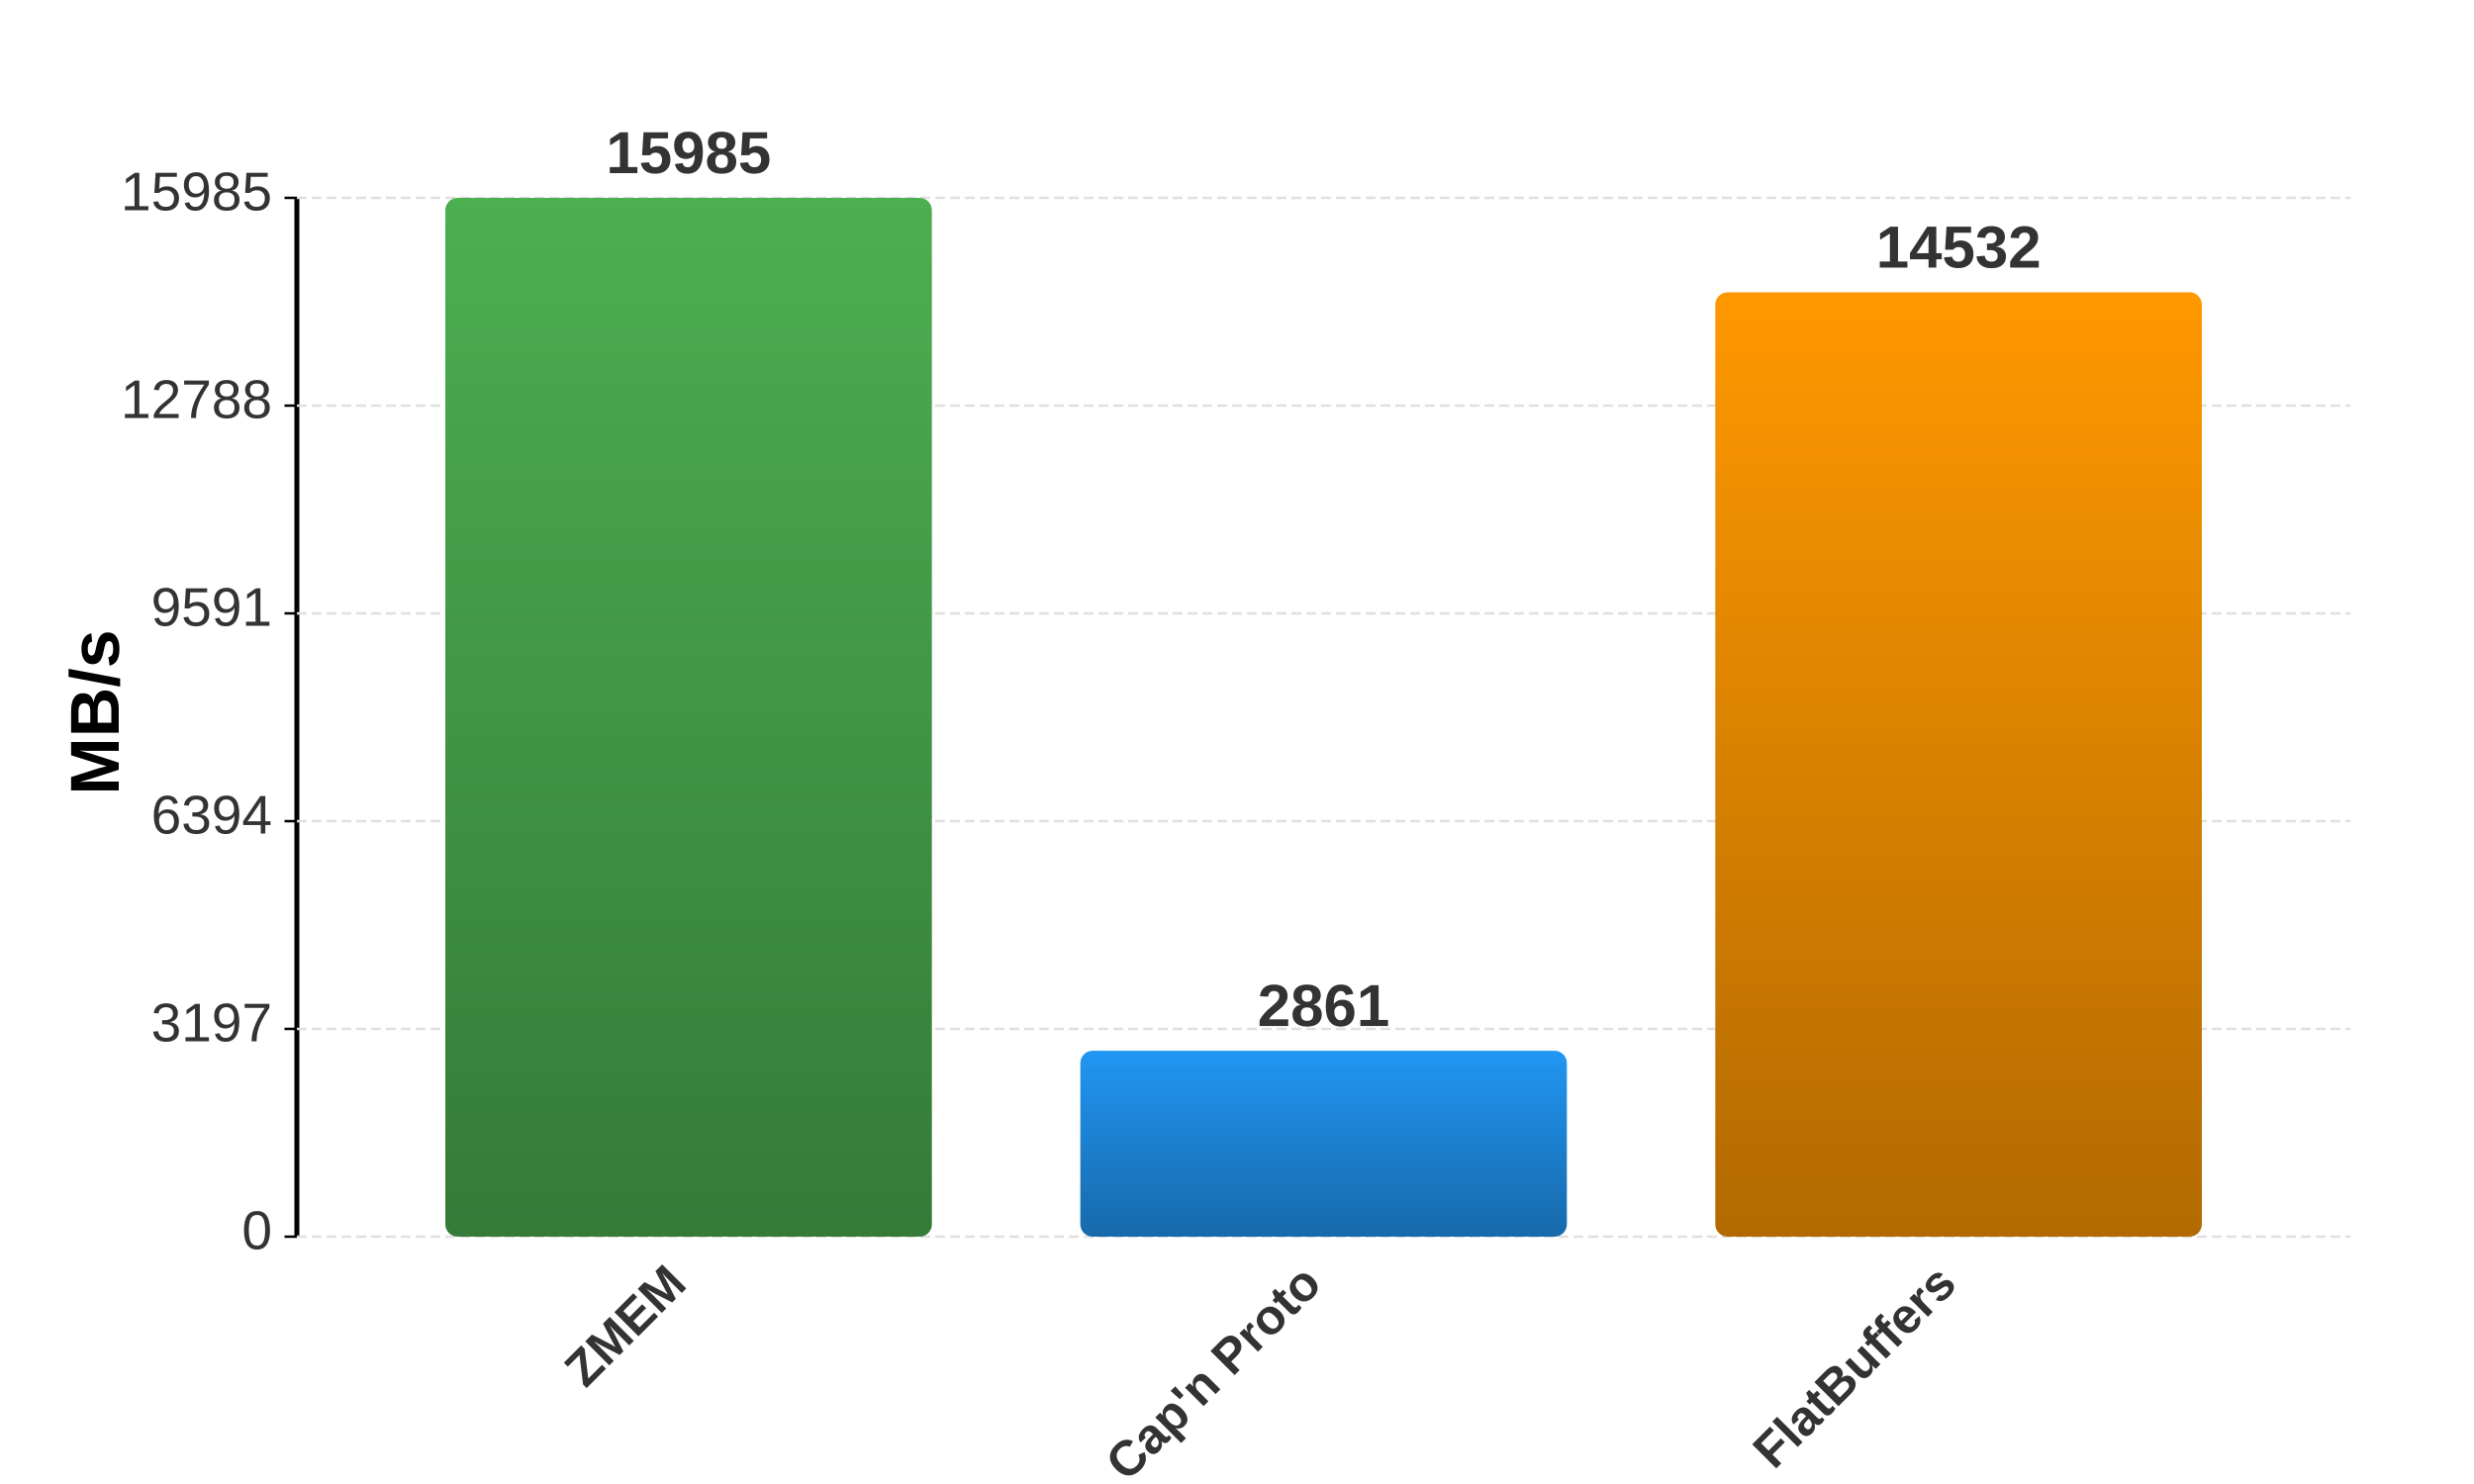
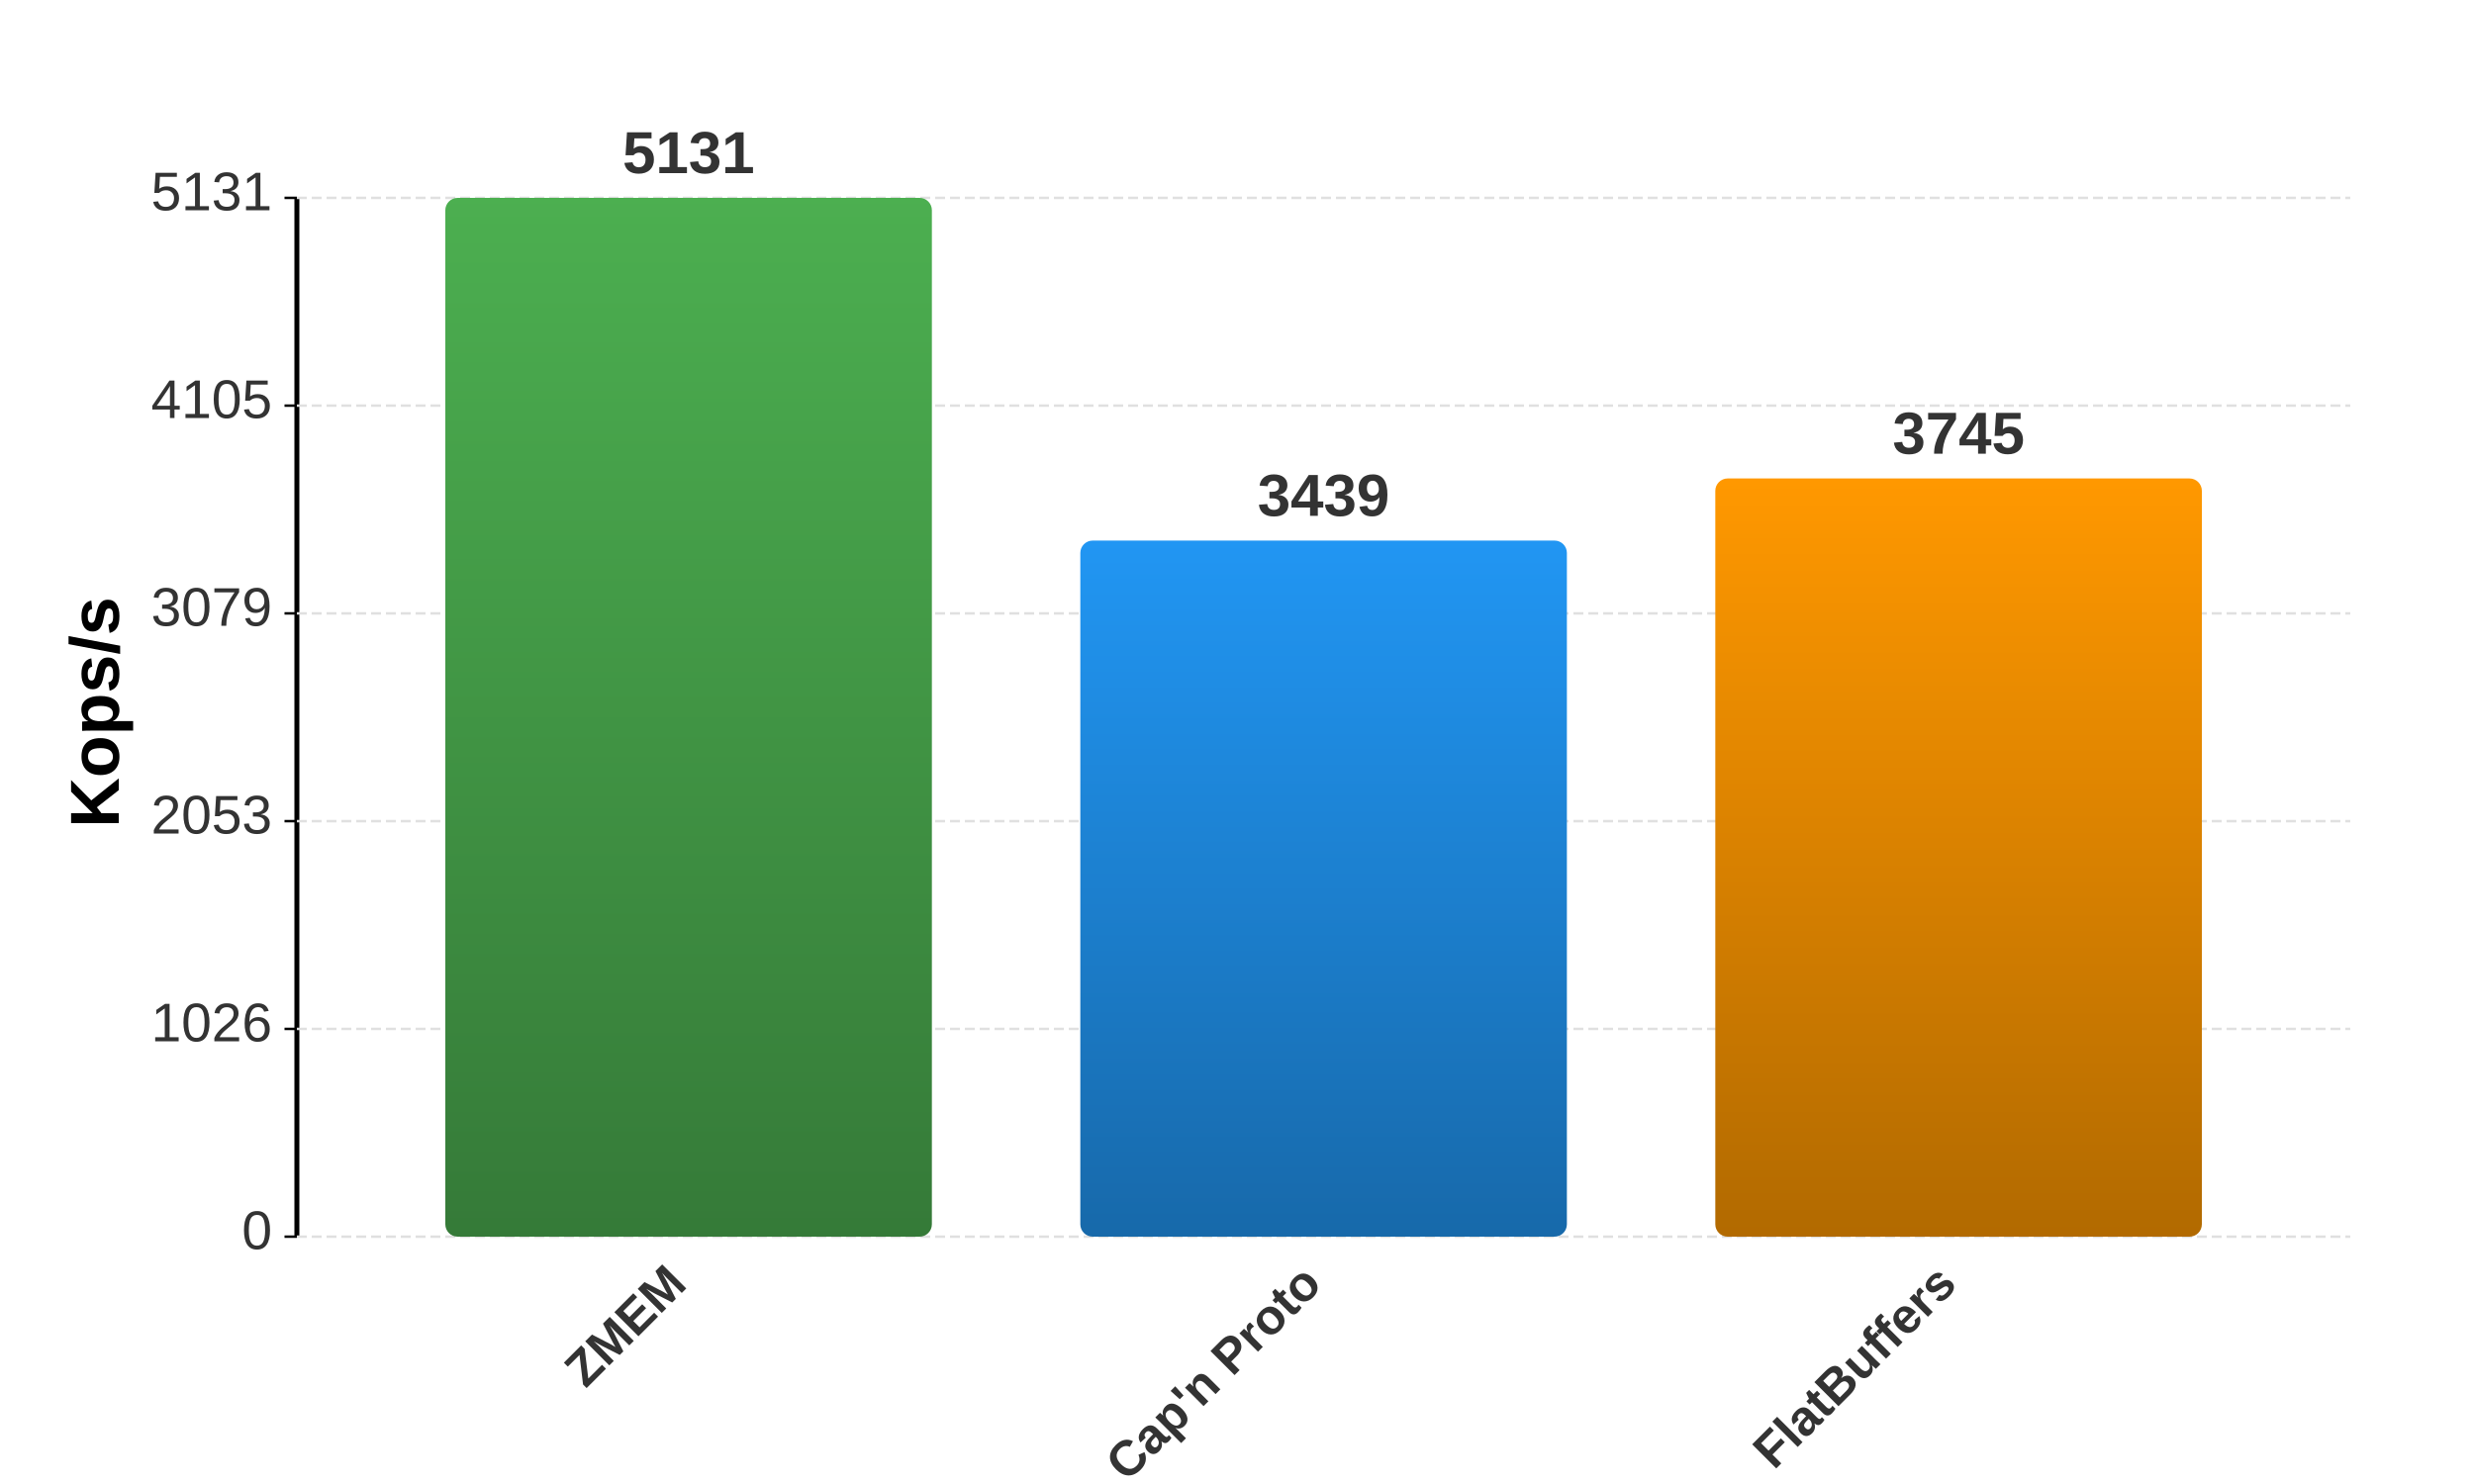
<svg xmlns="http://www.w3.org/2000/svg" width="1000" height="600" viewBox="0 0 1000 600" version="1.1">
  <rect width="100%" height="100%" fill="#FFFFFF" />
  <defs>
    <linearGradient id="grad0" x1="0%" y1="0%" x2="0%" y2="100%">
      <stop offset="0%" style="stop-color:#4CAF50;stop-opacity:1" />
      <stop offset="100%" style="stop-color:#357A38;stop-opacity:1" />
    </linearGradient>
    <linearGradient id="grad1" x1="0%" y1="0%" x2="0%" y2="100%">
      <stop offset="0%" style="stop-color:#2196F3;stop-opacity:1" />
      <stop offset="100%" style="stop-color:#1769AA;stop-opacity:1" />
    </linearGradient>
    <linearGradient id="grad2" x1="0%" y1="0%" x2="0%" y2="100%">
      <stop offset="0%" style="stop-color:#FF9800;stop-opacity:1" />
      <stop offset="100%" style="stop-color:#B26A00;stop-opacity:1" />
    </linearGradient>
    <linearGradient id="grad3" x1="0%" y1="0%" x2="0%" y2="100%">
      <stop offset="0%" style="stop-color:#9C27B0;stop-opacity:1" />
      <stop offset="100%" style="stop-color:#6D1B7B;stop-opacity:1" />
    </linearGradient>
    <linearGradient id="grad4" x1="0%" y1="0%" x2="0%" y2="100%">
      <stop offset="0%" style="stop-color:#F44336;stop-opacity:1" />
      <stop offset="100%" style="stop-color:#AA2E25;stop-opacity:1" />
    </linearGradient>
    <linearGradient id="grad5" x1="0%" y1="0%" x2="0%" y2="100%">
      <stop offset="0%" style="stop-color:#009688;stop-opacity:1" />
      <stop offset="100%" style="stop-color:#00695F;stop-opacity:1" />
    </linearGradient>
    <linearGradient id="grad6" x1="0%" y1="0%" x2="0%" y2="100%">
      <stop offset="0%" style="stop-color:#3F51B5;stop-opacity:1" />
      <stop offset="100%" style="stop-color:#2C387E;stop-opacity:1" />
    </linearGradient>
    <linearGradient id="grad7" x1="0%" y1="0%" x2="0%" y2="100%">
      <stop offset="0%" style="stop-color:#795548;stop-opacity:1" />
      <stop offset="100%" style="stop-color:#543B32;stop-opacity:1" />
    </linearGradient>
    <linearGradient id="grad8" x1="0%" y1="0%" x2="0%" y2="100%">
      <stop offset="0%" style="stop-color:#00BCD4;stop-opacity:1" />
      <stop offset="100%" style="stop-color:#008394;stop-opacity:1" />
    </linearGradient>
    <linearGradient id="grad9" x1="0%" y1="0%" x2="0%" y2="100%">
      <stop offset="0%" style="stop-color:#E91E63;stop-opacity:1" />
      <stop offset="100%" style="stop-color:#A31545;stop-opacity:1" />
    </linearGradient>
  </defs>
  <text x="500" y="40" text-anchor="middle" font-family="Arial, Helvetica, sans-serif" font-size="32.0" font-weight="bold" />
-   <text x="60" y="300" text-anchor="middle" transform="rotate(-90, 48, 300)" font-family="Arial, Helvetica, sans-serif" font-size="28.0" font-weight="bold">MB/s</text>
+   <text x="60" y="300" text-anchor="middle" transform="rotate(-90, 48, 300)" font-family="Arial, Helvetica, sans-serif" font-size="28.0" font-weight="bold">Kops/s</text>
  <text x="535" y="566.667" text-anchor="middle" font-family="Arial, Helvetica, sans-serif" font-size="28.0" font-weight="bold" />
  <line x1="120" y1="80" x2="120" y2="500" stroke="black" stroke-width="2" />
  <line x1="120" y1="500.00" x2="950" y2="500.00" stroke="#e0e0e0" stroke-dasharray="4,2" />
  <line x1="115" y1="500.00" x2="120" y2="500.00" stroke="black" />
  <text x="110" y="505.00" text-anchor="end" font-family="Arial, Helvetica, sans-serif" font-size="22.0" fill="#333">0</text>
  <line x1="120" y1="416.00" x2="950" y2="416.00" stroke="#e0e0e0" stroke-dasharray="4,2" />
  <line x1="115" y1="416.00" x2="120" y2="416.00" stroke="black" />
-   <text x="110" y="421.00" text-anchor="end" font-family="Arial, Helvetica, sans-serif" font-size="22.0" fill="#333">3197</text>
+   <text x="110" y="421.00" text-anchor="end" font-family="Arial, Helvetica, sans-serif" font-size="22.0" fill="#333">1026</text>
  <line x1="120" y1="332.00" x2="950" y2="332.00" stroke="#e0e0e0" stroke-dasharray="4,2" />
  <line x1="115" y1="332.00" x2="120" y2="332.00" stroke="black" />
-   <text x="110" y="337.00" text-anchor="end" font-family="Arial, Helvetica, sans-serif" font-size="22.0" fill="#333">6394</text>
+   <text x="110" y="337.00" text-anchor="end" font-family="Arial, Helvetica, sans-serif" font-size="22.0" fill="#333">2053</text>
  <line x1="120" y1="248.00" x2="950" y2="248.00" stroke="#e0e0e0" stroke-dasharray="4,2" />
  <line x1="115" y1="248.00" x2="120" y2="248.00" stroke="black" />
-   <text x="110" y="253.00" text-anchor="end" font-family="Arial, Helvetica, sans-serif" font-size="22.0" fill="#333">9591</text>
+   <text x="110" y="253.00" text-anchor="end" font-family="Arial, Helvetica, sans-serif" font-size="22.0" fill="#333">3079</text>
  <line x1="120" y1="164.00" x2="950" y2="164.00" stroke="#e0e0e0" stroke-dasharray="4,2" />
  <line x1="115" y1="164.00" x2="120" y2="164.00" stroke="black" />
-   <text x="110" y="169.00" text-anchor="end" font-family="Arial, Helvetica, sans-serif" font-size="22.0" fill="#333">12788</text>
+   <text x="110" y="169.00" text-anchor="end" font-family="Arial, Helvetica, sans-serif" font-size="22.0" fill="#333">4105</text>
  <line x1="120" y1="80.00" x2="950" y2="80.00" stroke="#e0e0e0" stroke-dasharray="4,2" />
  <line x1="115" y1="80.00" x2="120" y2="80.00" stroke="black" />
-   <text x="110" y="85.00" text-anchor="end" font-family="Arial, Helvetica, sans-serif" font-size="22.0" fill="#333">15985</text>
+   <text x="110" y="85.00" text-anchor="end" font-family="Arial, Helvetica, sans-serif" font-size="22.0" fill="#333">5131</text>
  <g>
    <rect x="180.00" y="80.00" width="196.67" height="420.00" fill="url(#grad0)" rx="5" ry="5" />
-     <text x="278.33" y="70.00" text-anchor="middle" font-family="Arial, Helvetica, sans-serif" font-size="24.0" font-weight="bold" fill="#333">15985</text>
+     <text x="278.33" y="70.00" text-anchor="middle" font-family="Arial, Helvetica, sans-serif" font-size="24.0" font-weight="bold" fill="#333">5131</text>
  </g>
  <text x="278.33" y="520.00" text-anchor="end" font-family="Arial, Helvetica, sans-serif" font-size="20.0" font-weight="bold" fill="#333" transform="rotate(-45.0, 278.33, 520.00)">ZMEM</text>
  <g>
-     <rect x="436.67" y="424.83" width="196.67" height="75.17" fill="url(#grad1)" rx="5" ry="5" />
-     <text x="535.00" y="414.83" text-anchor="middle" font-family="Arial, Helvetica, sans-serif" font-size="24.0" font-weight="bold" fill="#333">2861</text>
+     <rect x="436.67" y="218.56" width="196.67" height="281.44" fill="url(#grad1)" rx="5" ry="5" />
+     <text x="535.00" y="208.56" text-anchor="middle" font-family="Arial, Helvetica, sans-serif" font-size="24.0" font-weight="bold" fill="#333">3439</text>
  </g>
  <text x="535.00" y="520.00" text-anchor="end" font-family="Arial, Helvetica, sans-serif" font-size="20.0" font-weight="bold" fill="#333" transform="rotate(-45.0, 535.00, 520.00)">Cap'n Proto</text>
  <g>
-     <rect x="693.33" y="118.18" width="196.67" height="381.82" fill="url(#grad2)" rx="5" ry="5" />
-     <text x="791.67" y="108.18" text-anchor="middle" font-family="Arial, Helvetica, sans-serif" font-size="24.0" font-weight="bold" fill="#333">14532</text>
+     <rect x="693.33" y="193.45" width="196.67" height="306.55" fill="url(#grad2)" rx="5" ry="5" />
+     <text x="791.67" y="183.45" text-anchor="middle" font-family="Arial, Helvetica, sans-serif" font-size="24.0" font-weight="bold" fill="#333">3745</text>
  </g>
  <text x="791.67" y="520.00" text-anchor="end" font-family="Arial, Helvetica, sans-serif" font-size="20.0" font-weight="bold" fill="#333" transform="rotate(-45.0, 791.67, 520.00)">FlatBuffers</text>
</svg>
